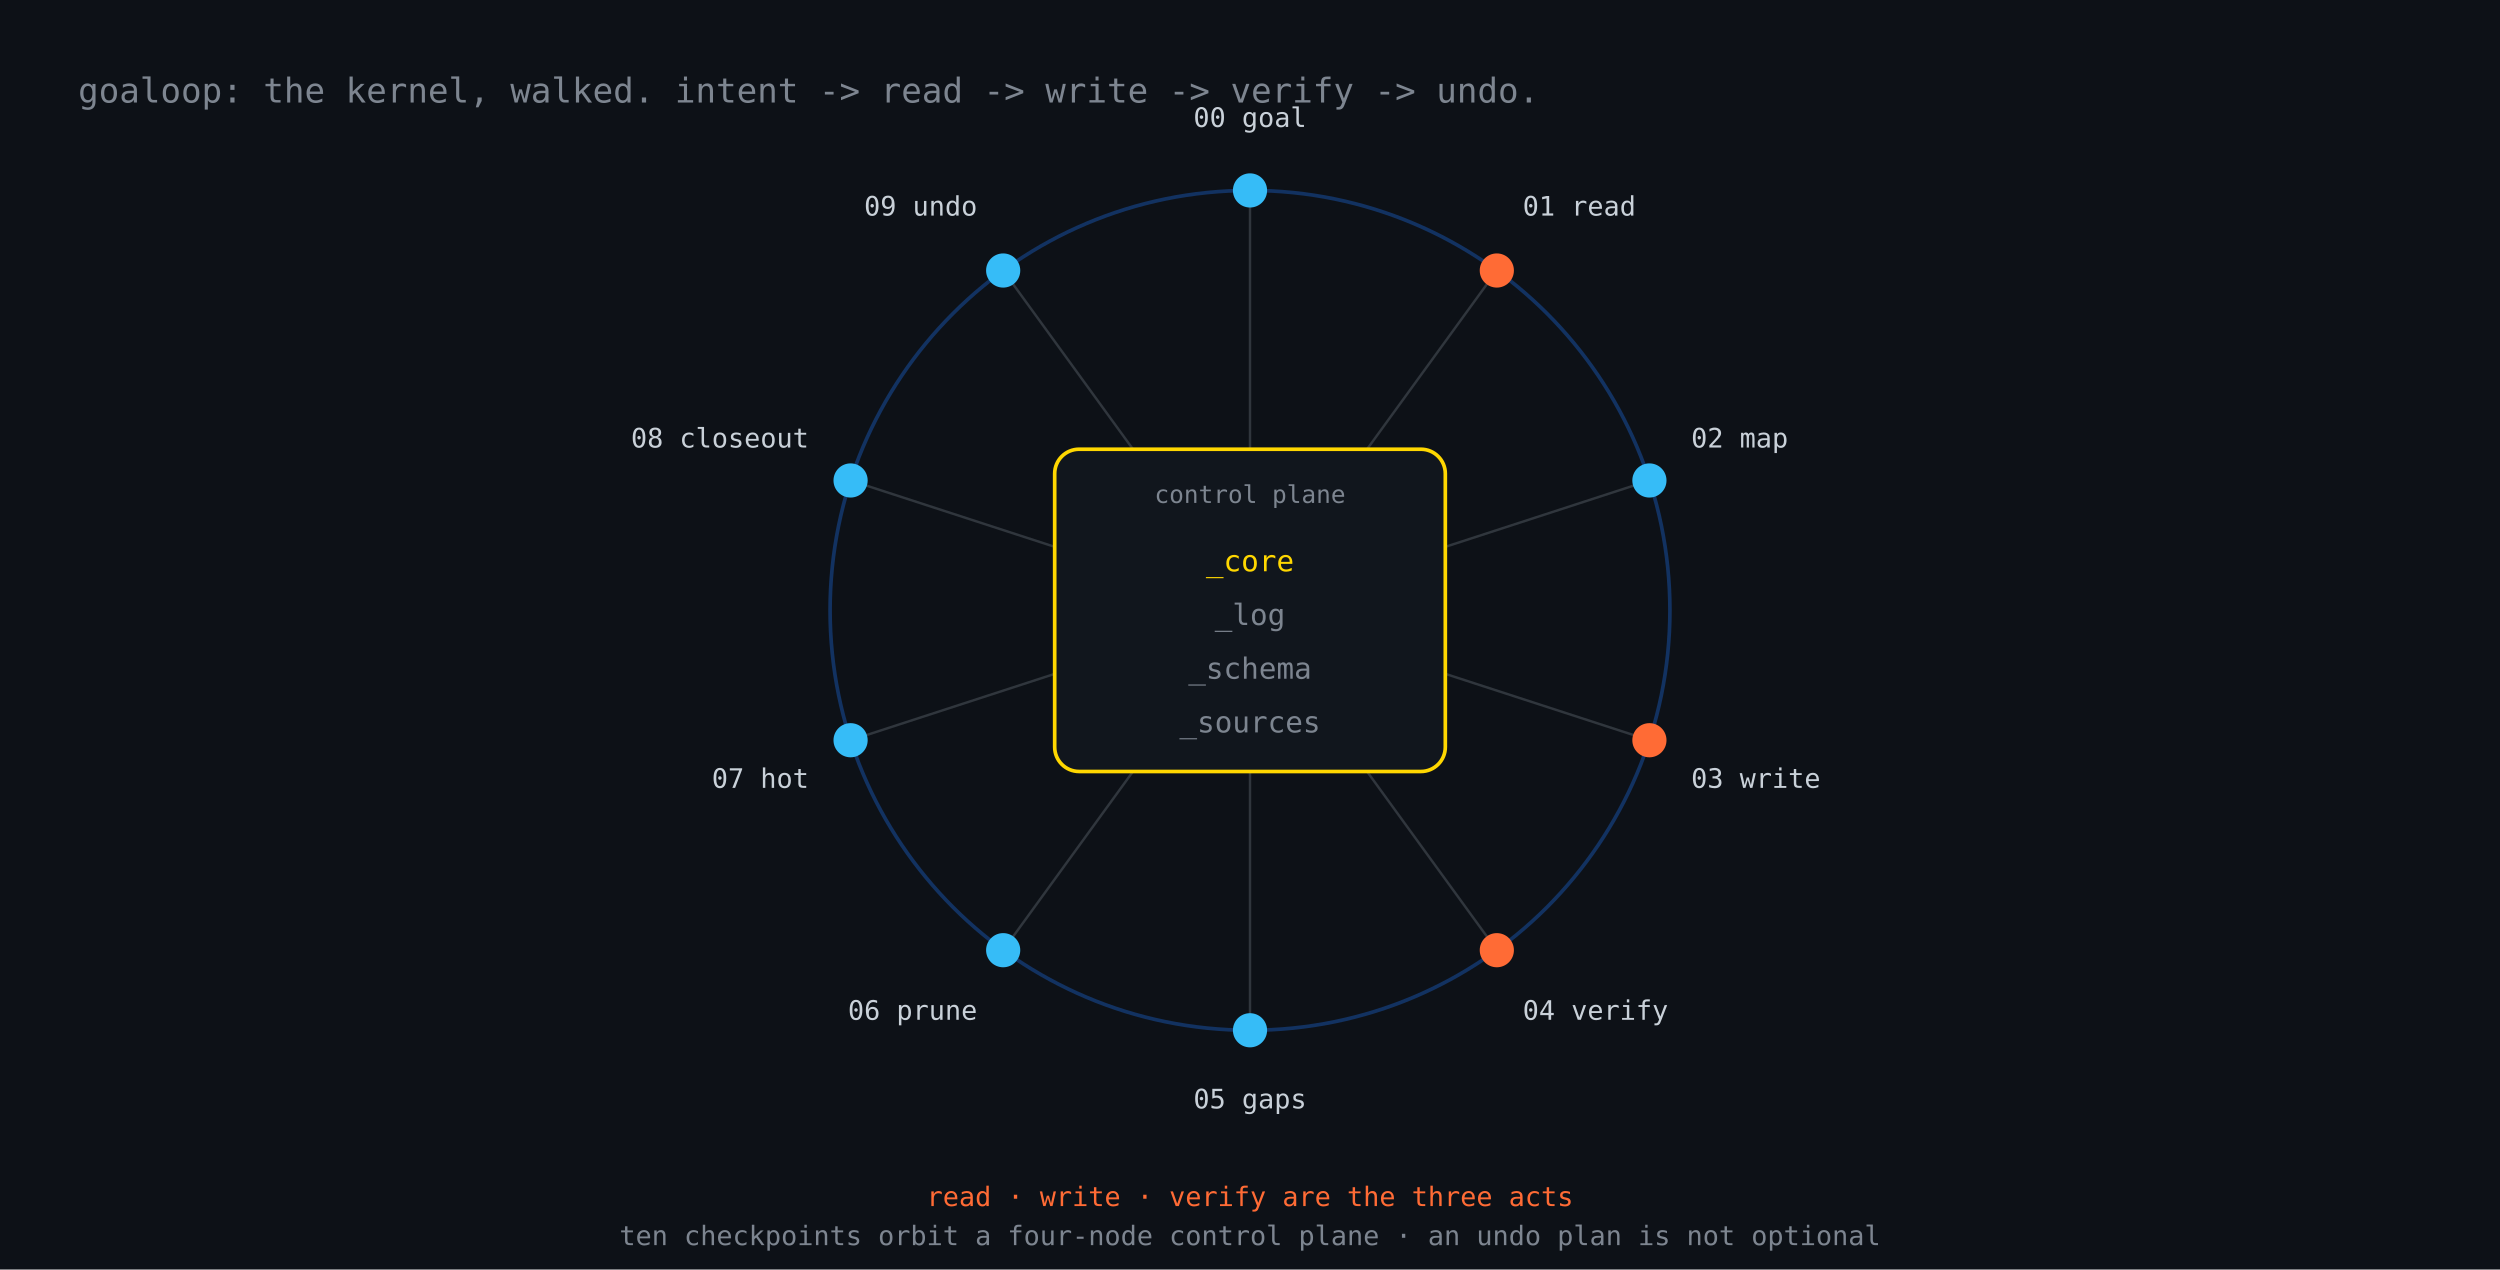
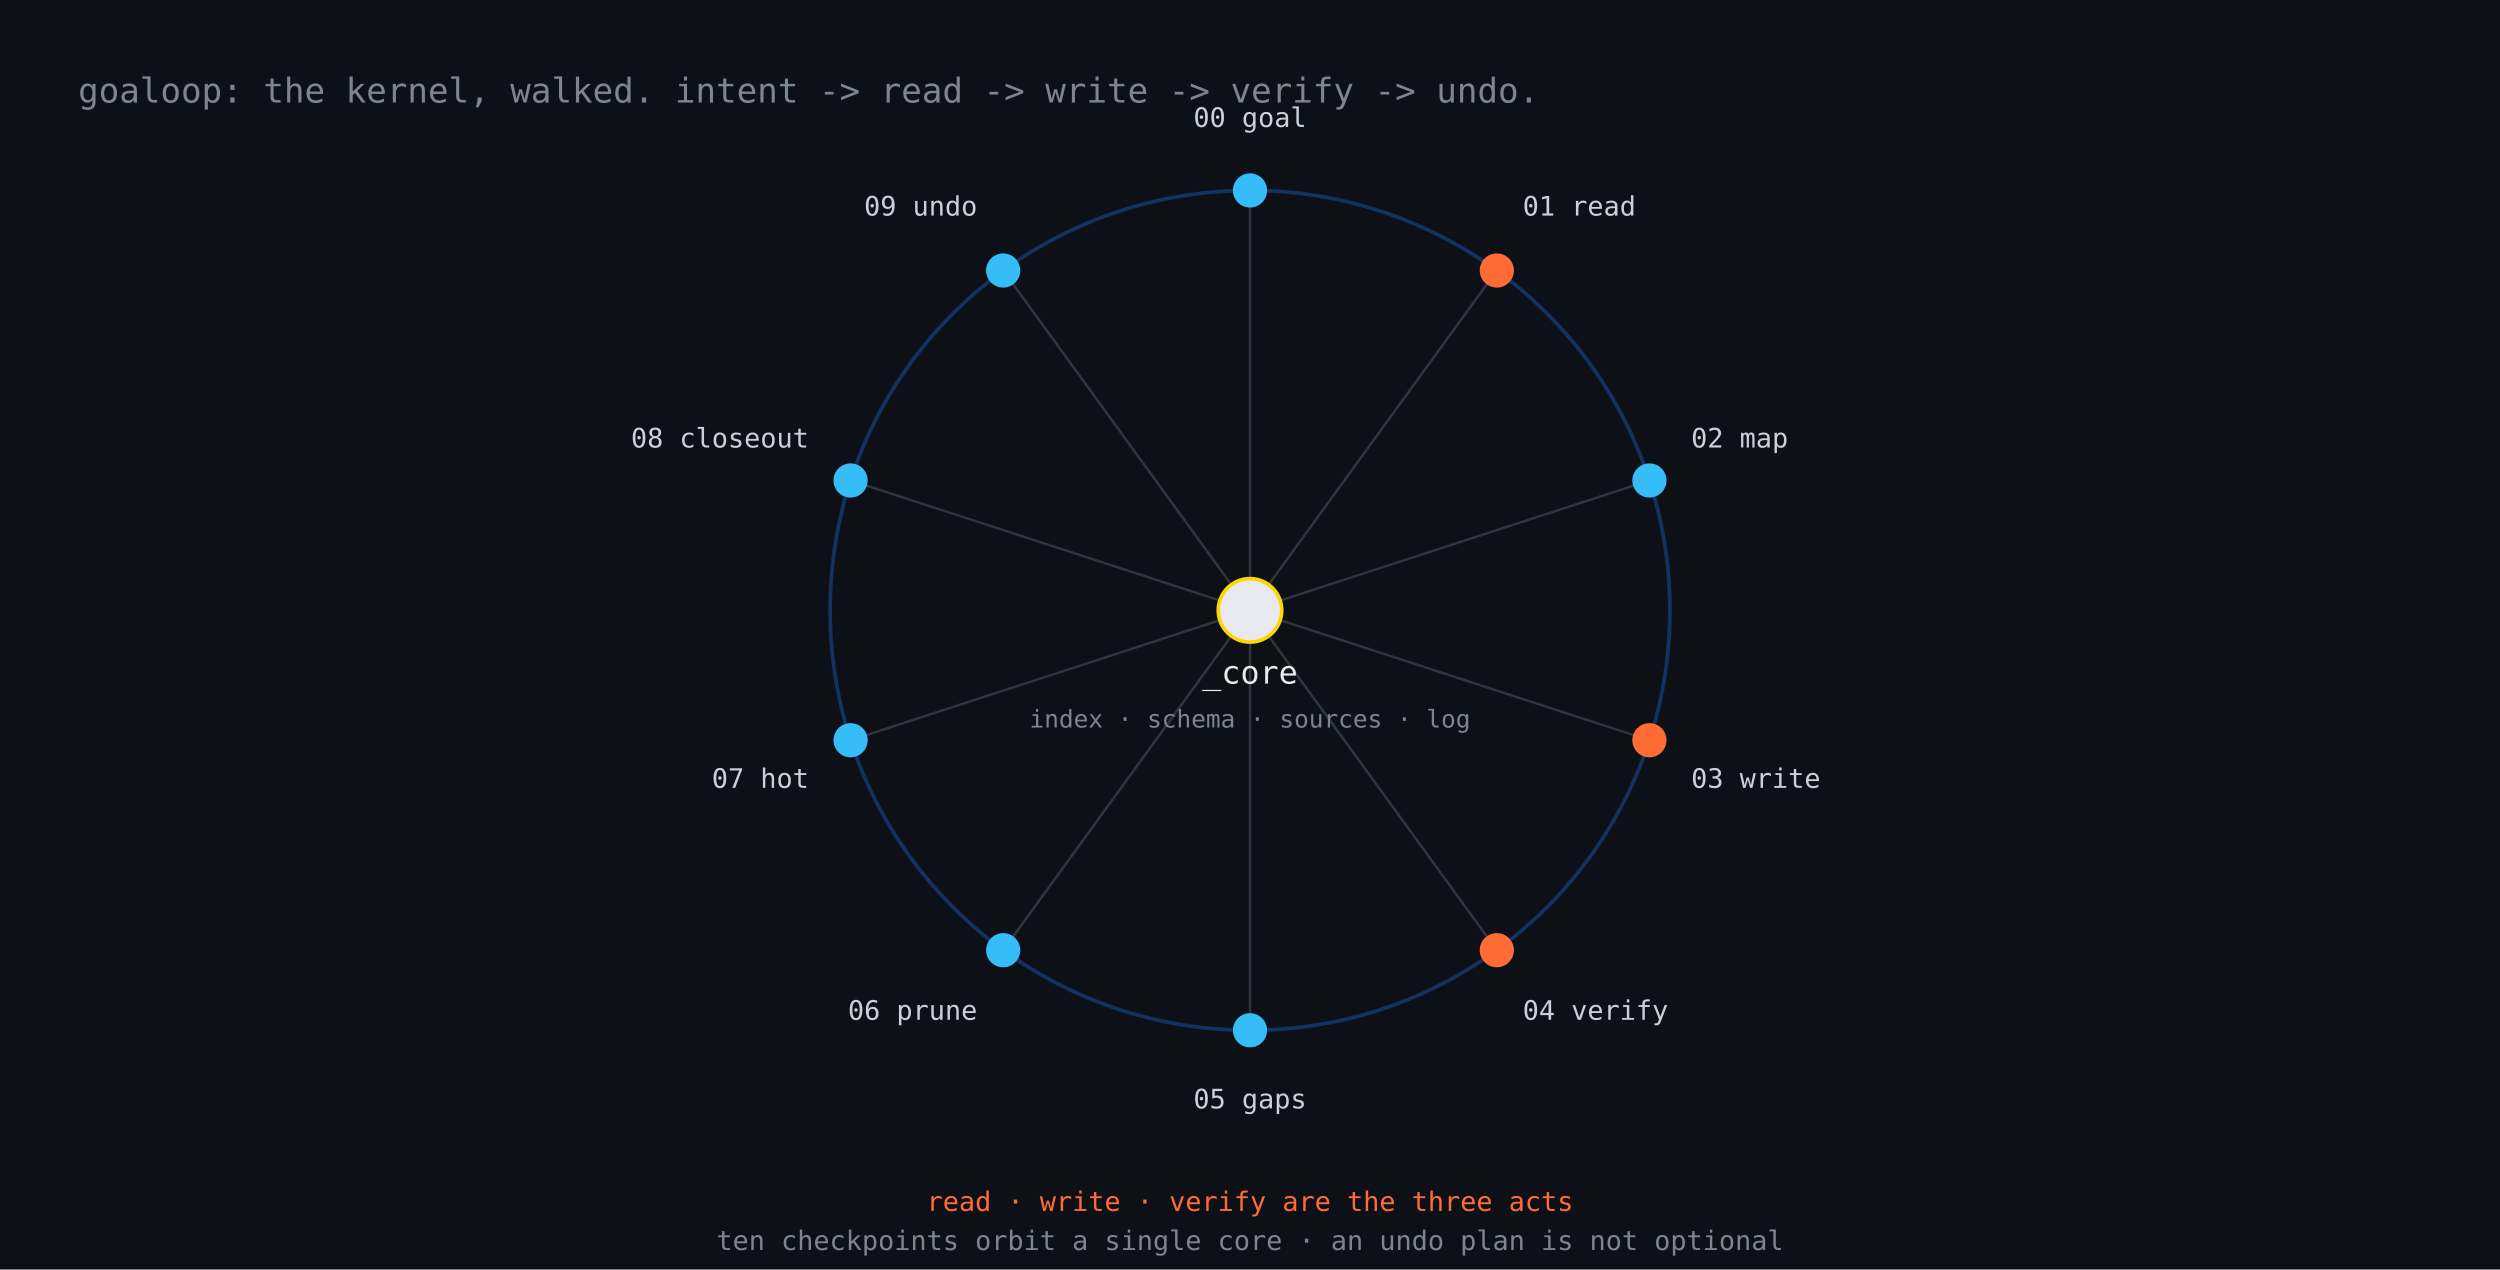
- <svg xmlns="http://www.w3.org/2000/svg" viewBox="0 0 1024 520" role="img" aria-label="goaloop: ten checkpoints orbit a four-node control plane, the loop closes on itself">
+ <svg xmlns="http://www.w3.org/2000/svg" viewBox="0 0 1024 520" role="img" aria-label="goaloop: ten checkpoints orbit a single core, the loop closes on itself">
  <rect width="1024" height="520" fill="#0d1117" />
  <text x="32" y="42" font-family="ui-monospace, SFMono-Regular, Menlo, monospace" font-size="14" fill="#7d8590">goaloop: the kernel, walked. intent -&gt; read -&gt; write -&gt; verify -&gt; undo.</text>
  <g stroke="#30363d" stroke-width="1">
    <line x1="512" y1="250" x2="512.0" y2="78.0" />
    <line x1="512" y1="250" x2="613.1" y2="110.8" />
    <line x1="512" y1="250" x2="675.6" y2="196.8" />
    <line x1="512" y1="250" x2="675.6" y2="303.2" />
    <line x1="512" y1="250" x2="613.1" y2="389.2" />
    <line x1="512" y1="250" x2="512.0" y2="422.0" />
    <line x1="512" y1="250" x2="410.9" y2="389.2" />
    <line x1="512" y1="250" x2="348.4" y2="303.2" />
    <line x1="512" y1="250" x2="348.4" y2="196.8" />
    <line x1="512" y1="250" x2="410.9" y2="110.8" />
  </g>
  <circle cx="512" cy="250" r="172" fill="none" stroke="#1f6feb" stroke-opacity="0.35" stroke-width="1.5" />
  <g>
    <circle cx="512.0" cy="78.0" r="7" fill="#36BCF7" />
    <circle cx="613.1" cy="110.8" r="7" fill="#FF6B35" />
    <circle cx="675.6" cy="196.8" r="7" fill="#36BCF7" />
    <circle cx="675.6" cy="303.2" r="7" fill="#FF6B35" />
    <circle cx="613.1" cy="389.2" r="7" fill="#FF6B35" />
    <circle cx="512.0" cy="422.0" r="7" fill="#36BCF7" />
    <circle cx="410.9" cy="389.2" r="7" fill="#36BCF7" />
    <circle cx="348.4" cy="303.2" r="7" fill="#36BCF7" />
    <circle cx="348.4" cy="196.8" r="7" fill="#36BCF7" />
    <circle cx="410.9" cy="110.8" r="7" fill="#36BCF7" />
  </g>
-   <rect x="432" y="184" width="160" height="132" rx="10" fill="#11161d" stroke="#FFD700" stroke-width="1.5" />
-   <text x="512" y="206" text-anchor="middle" font-family="ui-monospace, SFMono-Regular, Menlo, monospace" font-size="10" fill="#7d8590">control plane</text>
-   <g font-family="ui-monospace, SFMono-Regular, Menlo, monospace" font-size="12">
-     <text x="512" y="234" text-anchor="middle" fill="#FFD700">_core</text>
-     <text x="512" y="256" text-anchor="middle" fill="#7d8590">_log</text>
-     <text x="512" y="278" text-anchor="middle" fill="#7d8590">_schema</text>
-     <text x="512" y="300" text-anchor="middle" fill="#7d8590">_sources</text>
-   </g>
+   <circle cx="512" cy="250" r="13" fill="#e9e9f0" stroke="#FFD700" stroke-width="1.5" />
+   <text x="512" y="280" text-anchor="middle" font-family="ui-monospace, SFMono-Regular, Menlo, monospace" font-size="13" fill="#e9e9f0">_core</text>
+   <text x="512" y="298" text-anchor="middle" font-family="ui-monospace, SFMono-Regular, Menlo, monospace" font-size="10" fill="#7d8590">index · schema · sources · log</text>
  <g font-family="ui-monospace, SFMono-Regular, Menlo, monospace" font-size="11" fill="#c9d1d9">
    <text x="512.0" y="52.0" text-anchor="middle">00 goal</text>
    <text x="623.7" y="88.3" text-anchor="start">01 read</text>
    <text x="692.7" y="183.3" text-anchor="start">02 map</text>
    <text x="692.7" y="322.7" text-anchor="start">03 write</text>
    <text x="623.7" y="417.7" text-anchor="start">04 verify</text>
    <text x="512.0" y="454.0" text-anchor="middle">05 gaps</text>
    <text x="400.3" y="417.7" text-anchor="end">06 prune</text>
    <text x="331.3" y="322.7" text-anchor="end">07 hot</text>
    <text x="331.3" y="183.3" text-anchor="end">08 closeout</text>
    <text x="400.3" y="88.3" text-anchor="end">09 undo</text>
  </g>
  <g font-family="ui-monospace, SFMono-Regular, Menlo, monospace" font-size="11">
-     <text x="512" y="494" text-anchor="middle" fill="#FF6B35">read · write · verify are the three acts</text>
-     <text x="512" y="510" text-anchor="middle" fill="#7d8590">ten checkpoints orbit a four-node control plane · an undo plan is not optional</text>
+     <text x="512" y="496" text-anchor="middle" fill="#FF6B35">read · write · verify are the three acts</text>
+     <text x="512" y="512" text-anchor="middle" fill="#7d8590">ten checkpoints orbit a single core · an undo plan is not optional</text>
  </g>
</svg>
